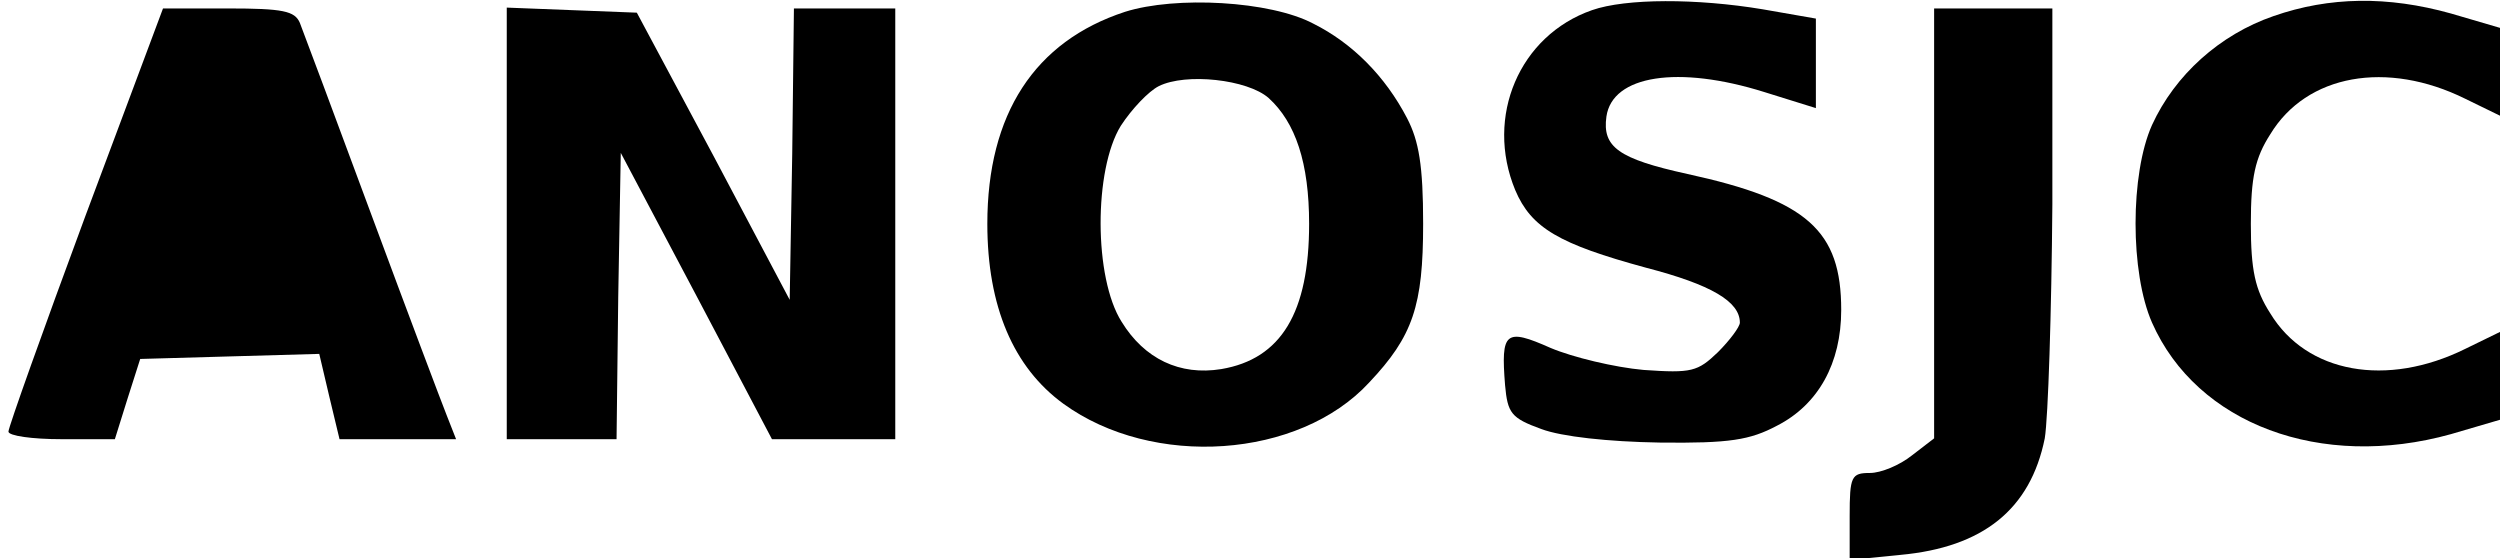
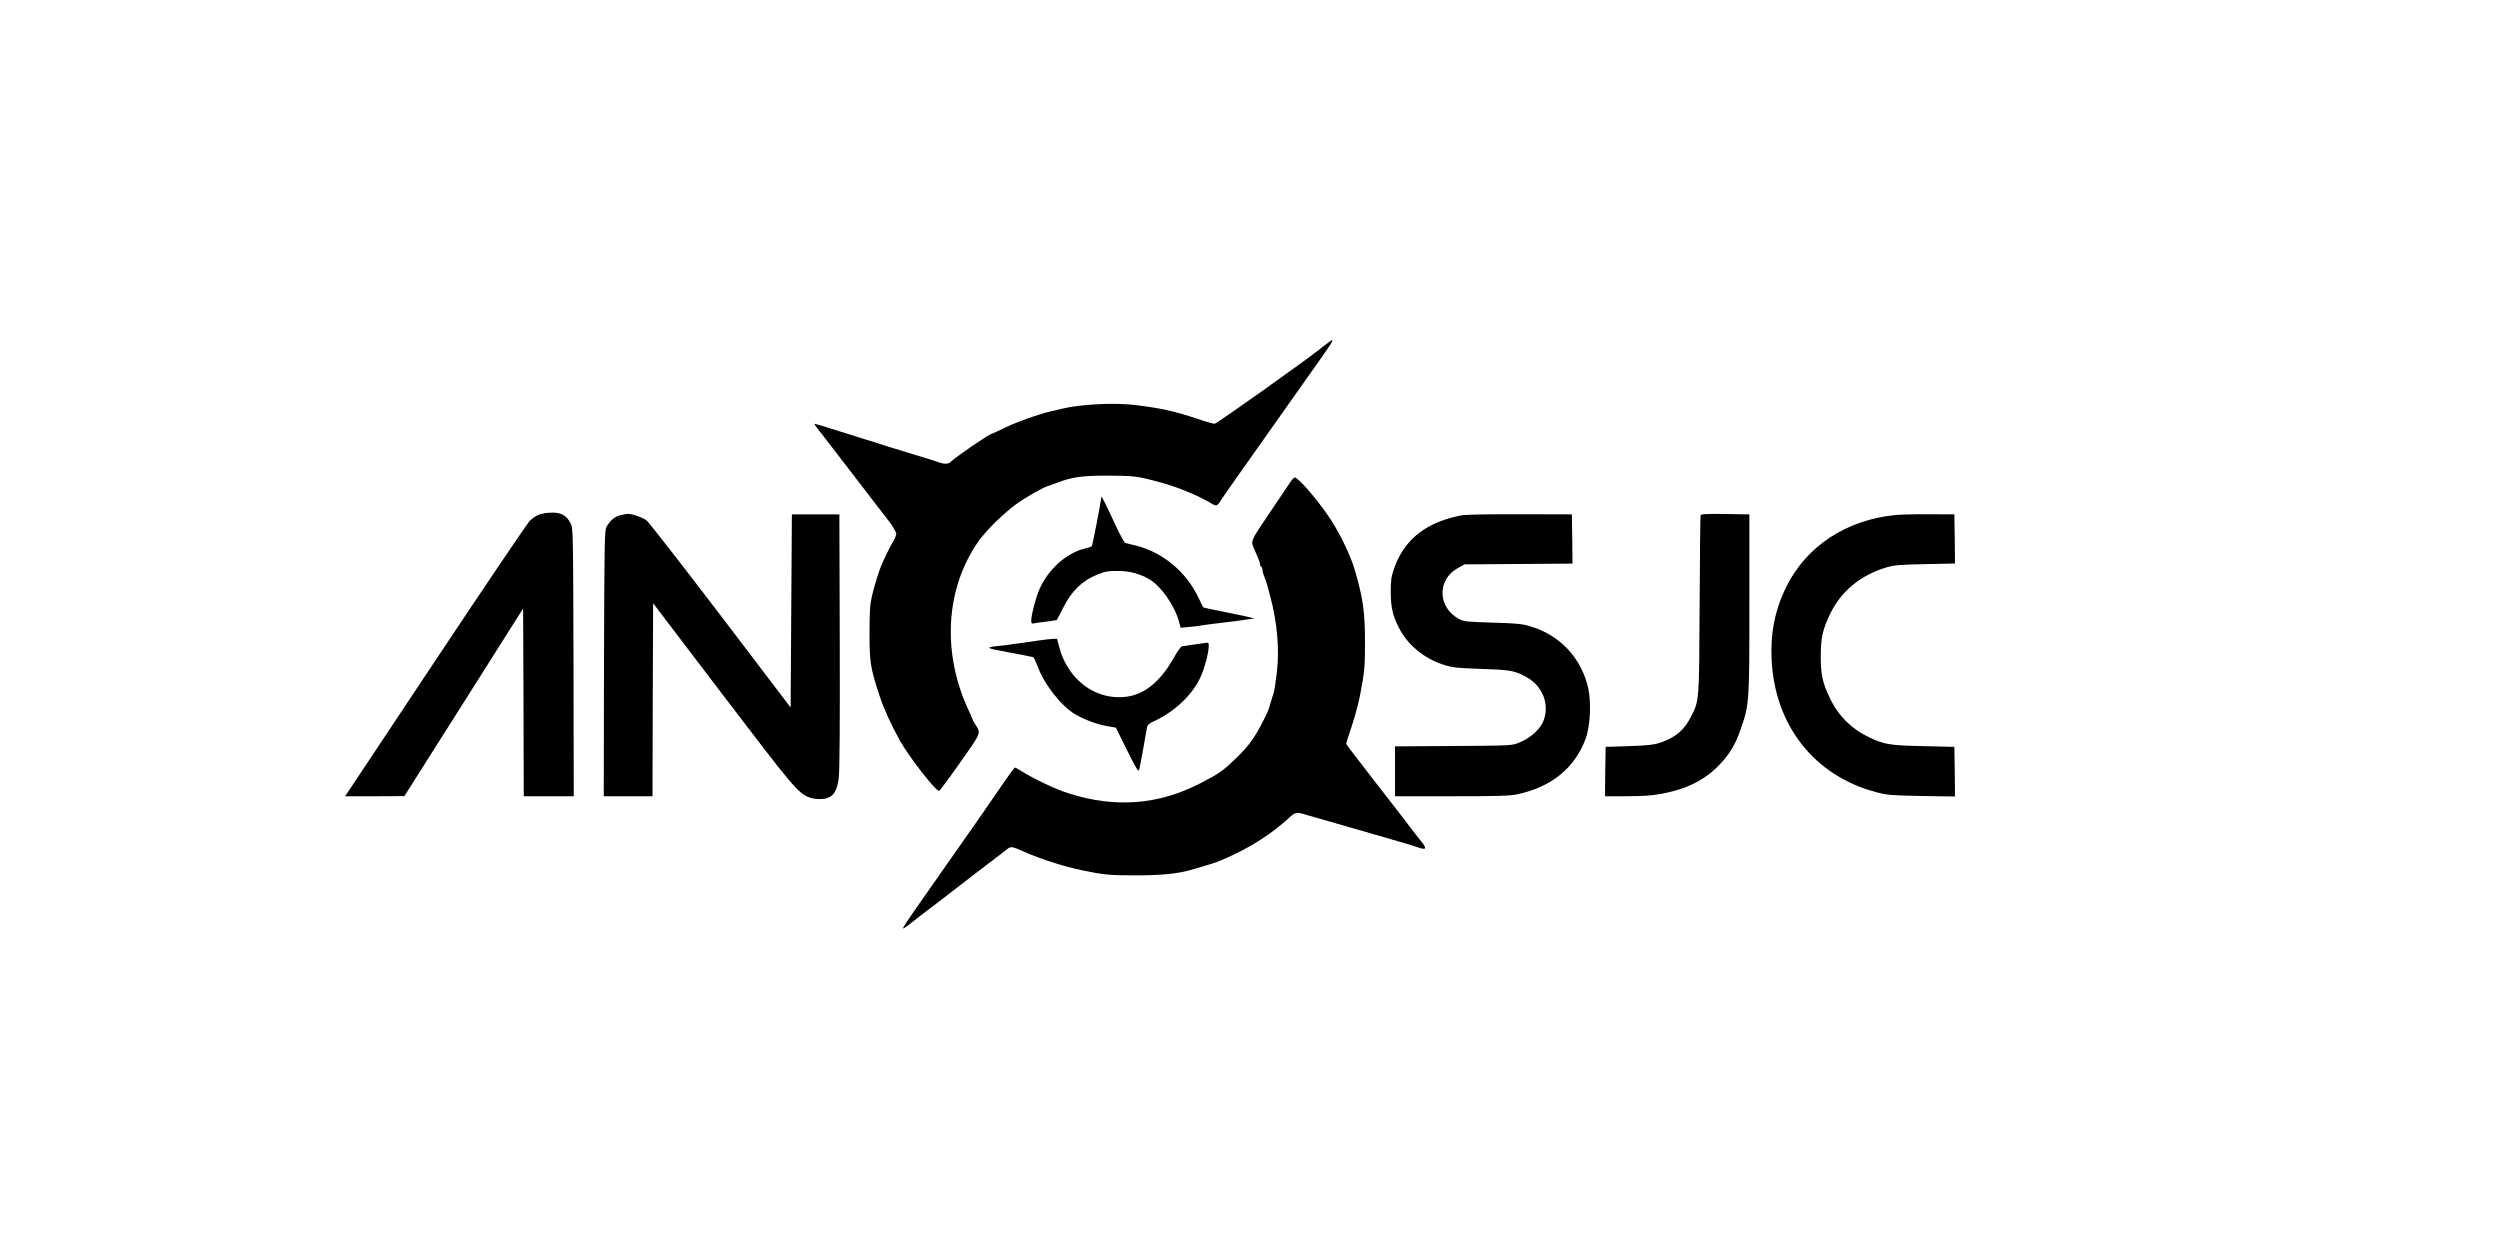
- <svg xmlns="http://www.w3.org/2000/svg" version="1.0" width="296pt" height="66pt" viewBox="0 0 296 66" preserveAspectRatio="xMidYMid meet">
-   <g transform="translate(0,66) scale(0.1,-0.1)" fill="#000000" stroke="none">
-     <path d="M1332 646 c-107 -35 -163 -121 -163 -251 0 -98 31 -170 90 -213 106 -77 279 -65 362 25 52 55 64 91 64 188 0 69 -5 98 -19 125 -26 50 -65 89 -111 112 -51 27 -163 33 -223 14z m170 -102 c32 -29 48 -77 48 -149 0 -105 -33 -160 -104 -172 -49 -8 -91 12 -118 56 -33 52 -33 180 -1 232 13 20 33 41 45 47 32 16 105 8 130 -14z" />
-     <path d="M1885 648 c-86 -30 -127 -126 -91 -213 19 -45 52 -64 155 -92 77 -20 111 -40 111 -65 0 -5 -12 -21 -26 -35 -24 -23 -31 -25 -88 -21 -34 3 -84 15 -110 26 -54 24 -59 19 -54 -44 3 -33 7 -39 43 -52 24 -9 79 -15 140 -16 83 -1 107 3 139 20 49 25 76 74 76 137 0 94 -40 130 -182 161 -82 18 -101 32 -96 68 7 49 85 61 187 29 l61 -19 0 53 0 53 -63 11 c-78 13 -162 13 -202 -1z" />
-     <path d="M2692 641 c-64 -22 -117 -70 -144 -129 -26 -58 -26 -175 0 -234 53 -120 200 -175 354 -132 l58 17 0 52 0 52 -41 -20 c-93 -46 -188 -29 -231 42 -18 28 -23 51 -23 106 0 55 5 78 23 106 43 71 138 88 231 42 l41 -20 0 52 0 52 -58 17 c-75 21 -144 20 -210 -3z" />
-     <path d="M101 404 c-50 -135 -91 -250 -91 -255 0 -5 28 -9 63 -9 l63 0 15 48 15 47 106 3 106 3 12 -51 12 -50 69 0 69 0 -11 28 c-6 15 -46 121 -89 237 -43 116 -81 218 -85 228 -6 14 -20 17 -85 17 l-77 0 -92 -246z" />
-     <path d="M600 395 l0 -255 65 0 65 0 2 169 3 170 90 -170 89 -169 73 0 73 0 0 255 0 255 -60 0 -60 0 -2 -172 -3 -173 -90 170 -91 170 -77 3 -77 3 0 -256z" />
-     <path d="M2290 396 l0 -255 -26 -20 c-15 -12 -37 -21 -50 -21 -22 0 -24 -4 -24 -51 l0 -52 60 6 c98 9 154 54 171 138 4 24 8 149 9 277 l0 232 -70 0 -70 0 0 -254z" />
+ <svg xmlns="http://www.w3.org/2000/svg" version="1.0" width="2000pt" height="1000pt" viewBox="0 0 2000 1000" preserveAspectRatio="xMidYMid meet">
+   <g transform="translate(0,1000) scale(0.1,-0.1)" fill="#000000" stroke="none">
+     <path d="M10614 7250 c-22 -16 -43 -33 -49 -38 -117 -94 -832 -602 -848 -602 -11 0 -73 17 -136 39 -190 63 -283 84 -501 111 -162 20 -440 6 -580 -29 -19 -5 -60 -15 -90 -21 -100 -23 -257 -78 -365 -129 -58 -28 -108 -51 -110 -51 -19 0 -286 -183 -327 -223 -20 -21 -55 -22 -105 -3 -21 8 -72 24 -113 36 -41 12 -102 31 -135 41 -33 11 -85 27 -115 35 -30 9 -64 20 -75 24 -11 4 -47 16 -80 26 -33 9 -91 28 -130 40 -159 51 -332 104 -339 104 -4 0 7 -18 26 -41 18 -22 44 -56 58 -74 14 -18 90 -117 170 -221 145 -188 234 -304 343 -446 31 -41 57 -85 57 -97 0 -12 -10 -38 -23 -59 -20 -32 -72 -137 -97 -197 -19 -44 -52 -152 -72 -233 -18 -74 -21 -118 -22 -297 0 -242 6 -284 80 -510 36 -108 91 -230 164 -361 74 -132 290 -409 313 -401 6 2 82 104 169 228 170 241 166 231 122 301 -13 21 -24 40 -24 43 0 3 -13 33 -29 68 -218 463 -188 979 77 1357 62 87 198 221 302 297 81 58 212 133 255 145 11 4 43 15 72 26 120 46 198 57 408 57 206 -1 236 -4 417 -54 145 -39 307 -106 413 -171 35 -21 45 -18 71 26 11 17 71 104 134 193 186 262 337 477 455 644 61 87 154 219 208 294 116 164 121 177 51 123z" />
+     <path d="M10315 6132 c-17 -26 -93 -139 -168 -250 -145 -215 -143 -209 -112 -277 34 -76 45 -104 45 -118 0 -9 5 -19 10 -22 6 -3 10 -15 10 -25 0 -11 6 -34 14 -52 8 -18 19 -51 25 -73 5 -22 17 -65 25 -95 54 -200 72 -418 51 -596 -8 -72 -19 -144 -24 -160 -5 -16 -17 -56 -27 -89 -9 -33 -21 -67 -25 -75 -94 -193 -136 -255 -252 -367 -104 -101 -132 -120 -284 -199 -335 -173 -681 -200 -1053 -81 -106 33 -283 117 -390 185 -19 12 -38 22 -41 22 -3 0 -44 -55 -90 -122 -134 -195 -219 -318 -289 -417 -36 -51 -106 -152 -157 -224 -51 -73 -119 -170 -152 -217 -162 -230 -211 -303 -207 -308 3 -2 36 20 73 50 37 30 89 70 114 89 26 19 131 99 234 179 103 80 229 177 280 215 51 39 108 82 126 97 38 30 41 29 144 -17 134 -59 318 -118 470 -149 163 -34 216 -39 419 -39 202 0 337 13 441 43 206 59 234 69 365 133 155 75 296 170 413 276 63 58 63 58 162 28 55 -16 152 -44 203 -58 17 -5 47 -13 65 -19 70 -20 137 -40 257 -74 69 -19 139 -40 155 -45 17 -5 57 -17 90 -26 33 -9 79 -23 102 -32 75 -26 82 -15 32 47 -25 30 -63 80 -86 110 -41 55 -96 126 -313 405 -170 219 -200 259 -200 267 0 4 8 31 18 60 37 106 77 244 91 318 38 202 41 231 41 436 0 237 -16 348 -80 569 -38 132 -136 330 -227 457 -105 148 -230 288 -255 288 -7 0 -27 -22 -43 -48z" />
+     <path d="M8811 6025 c-6 -55 -71 -389 -77 -395 -5 -4 -31 -13 -58 -19 -146 -36 -291 -166 -361 -326 -28 -63 -65 -204 -65 -248 0 -26 3 -28 28 -23 15 3 50 8 77 11 28 3 59 8 70 10 11 2 23 4 27 4 3 1 27 44 52 96 66 135 154 221 276 269 65 26 86 29 175 28 86 -1 166 -23 241 -67 93 -55 202 -211 236 -339 l13 -48 65 6 c36 3 74 8 85 10 11 2 43 7 70 10 28 3 66 8 85 11 19 2 58 7 85 10 65 8 111 14 160 22 l40 6 -35 8 c-19 5 -44 11 -55 13 -11 3 -87 18 -168 34 -81 16 -149 31 -151 33 -2 2 -19 38 -39 79 -98 207 -287 363 -502 416 -38 9 -76 18 -83 20 -7 2 -38 59 -70 126 -87 187 -120 254 -121 243z" />
+     <path d="M4314 5884 c-22 -8 -57 -31 -77 -52 -20 -20 -360 -524 -756 -1119 l-720 -1083 237 0 237 1 475 750 475 751 3 -751 2 -751 200 0 200 0 -2 1073 c-3 1065 -3 1072 -24 1112 -32 61 -74 85 -148 84 -34 0 -79 -7 -102 -15z" />
+     <path d="M4965 5879 c-45 -10 -86 -44 -112 -92 -17 -30 -18 -102 -21 -1094 l-2 -1063 195 0 195 0 2 772 3 772 554 -728 c558 -733 602 -786 689 -823 45 -19 120 -21 159 -4 47 19 71 66 83 157 7 51 10 439 8 1094 l-3 1015 -190 0 -190 0 -5 -773 -5 -772 -559 735 c-308 404 -575 747 -594 762 -34 25 -118 54 -152 52 -8 -1 -33 -5 -55 -10z" />
+     <path d="M11706 5879 c-39 -5 -107 -22 -153 -38 -202 -69 -334 -198 -400 -388 -23 -66 -27 -95 -27 -188 0 -121 15 -188 64 -285 69 -137 200 -246 353 -296 74 -24 103 -28 302 -35 226 -7 266 -14 347 -55 67 -34 110 -74 143 -136 40 -73 42 -171 4 -244 -31 -60 -107 -124 -186 -155 -58 -24 -61 -24 -525 -27 l-468 -3 0 -199 0 -200 453 0 c357 0 467 3 522 15 274 57 463 210 550 445 37 99 46 287 21 403 -54 243 -227 428 -468 498 -61 18 -111 23 -298 28 -203 6 -229 9 -266 28 -172 91 -180 313 -14 407 l55 31 433 3 432 3 -2 197 -3 197 -400 1 c-220 1 -431 -2 -469 -7z" />
+     <path d="M13605 5878 c-3 -7 -6 -330 -8 -718 -4 -776 -3 -762 -67 -890 -56 -111 -128 -172 -253 -213 -50 -16 -99 -21 -247 -26 l-185 -6 -3 -197 -2 -198 162 0 c177 0 260 9 381 40 156 40 282 113 382 222 78 84 120 157 161 276 69 200 69 207 69 1002 l0 715 -193 3 c-149 2 -193 0 -197 -10z" />
+     <path d="M15164 5880 c-394 -39 -713 -249 -874 -575 -90 -182 -128 -371 -117 -584 26 -526 342 -927 835 -1058 90 -24 117 -26 365 -31 l267 -4 -2 198 -3 199 -250 6 c-271 6 -309 13 -431 70 -141 67 -248 173 -315 314 -59 122 -73 190 -73 335 0 150 16 218 78 345 88 179 245 306 448 366 63 18 106 22 311 26 l237 5 -2 197 -3 196 -195 1 c-107 1 -231 -2 -276 -6z" />
+     <path d="M8302 4875 c-46 -7 -108 -16 -137 -20 -29 -3 -63 -8 -76 -10 -13 -3 -53 -8 -89 -11 -127 -13 -120 -19 71 -53 101 -19 189 -36 194 -38 6 -2 20 -32 33 -66 53 -149 191 -326 305 -392 76 -44 177 -81 254 -94 l70 -12 89 -180 c65 -133 91 -175 96 -162 4 10 18 86 33 168 14 83 28 162 31 176 4 20 18 32 57 50 158 72 301 205 367 343 36 76 70 202 70 261 0 24 -3 26 -32 21 -18 -3 -53 -8 -78 -11 -25 -3 -54 -8 -65 -10 -11 -2 -27 -4 -36 -4 -10 -1 -36 -35 -63 -84 -134 -238 -286 -340 -483 -323 -206 17 -380 175 -439 399 l-18 67 -36 -1 c-19 -1 -72 -7 -118 -14z" />
  </g>
</svg>
